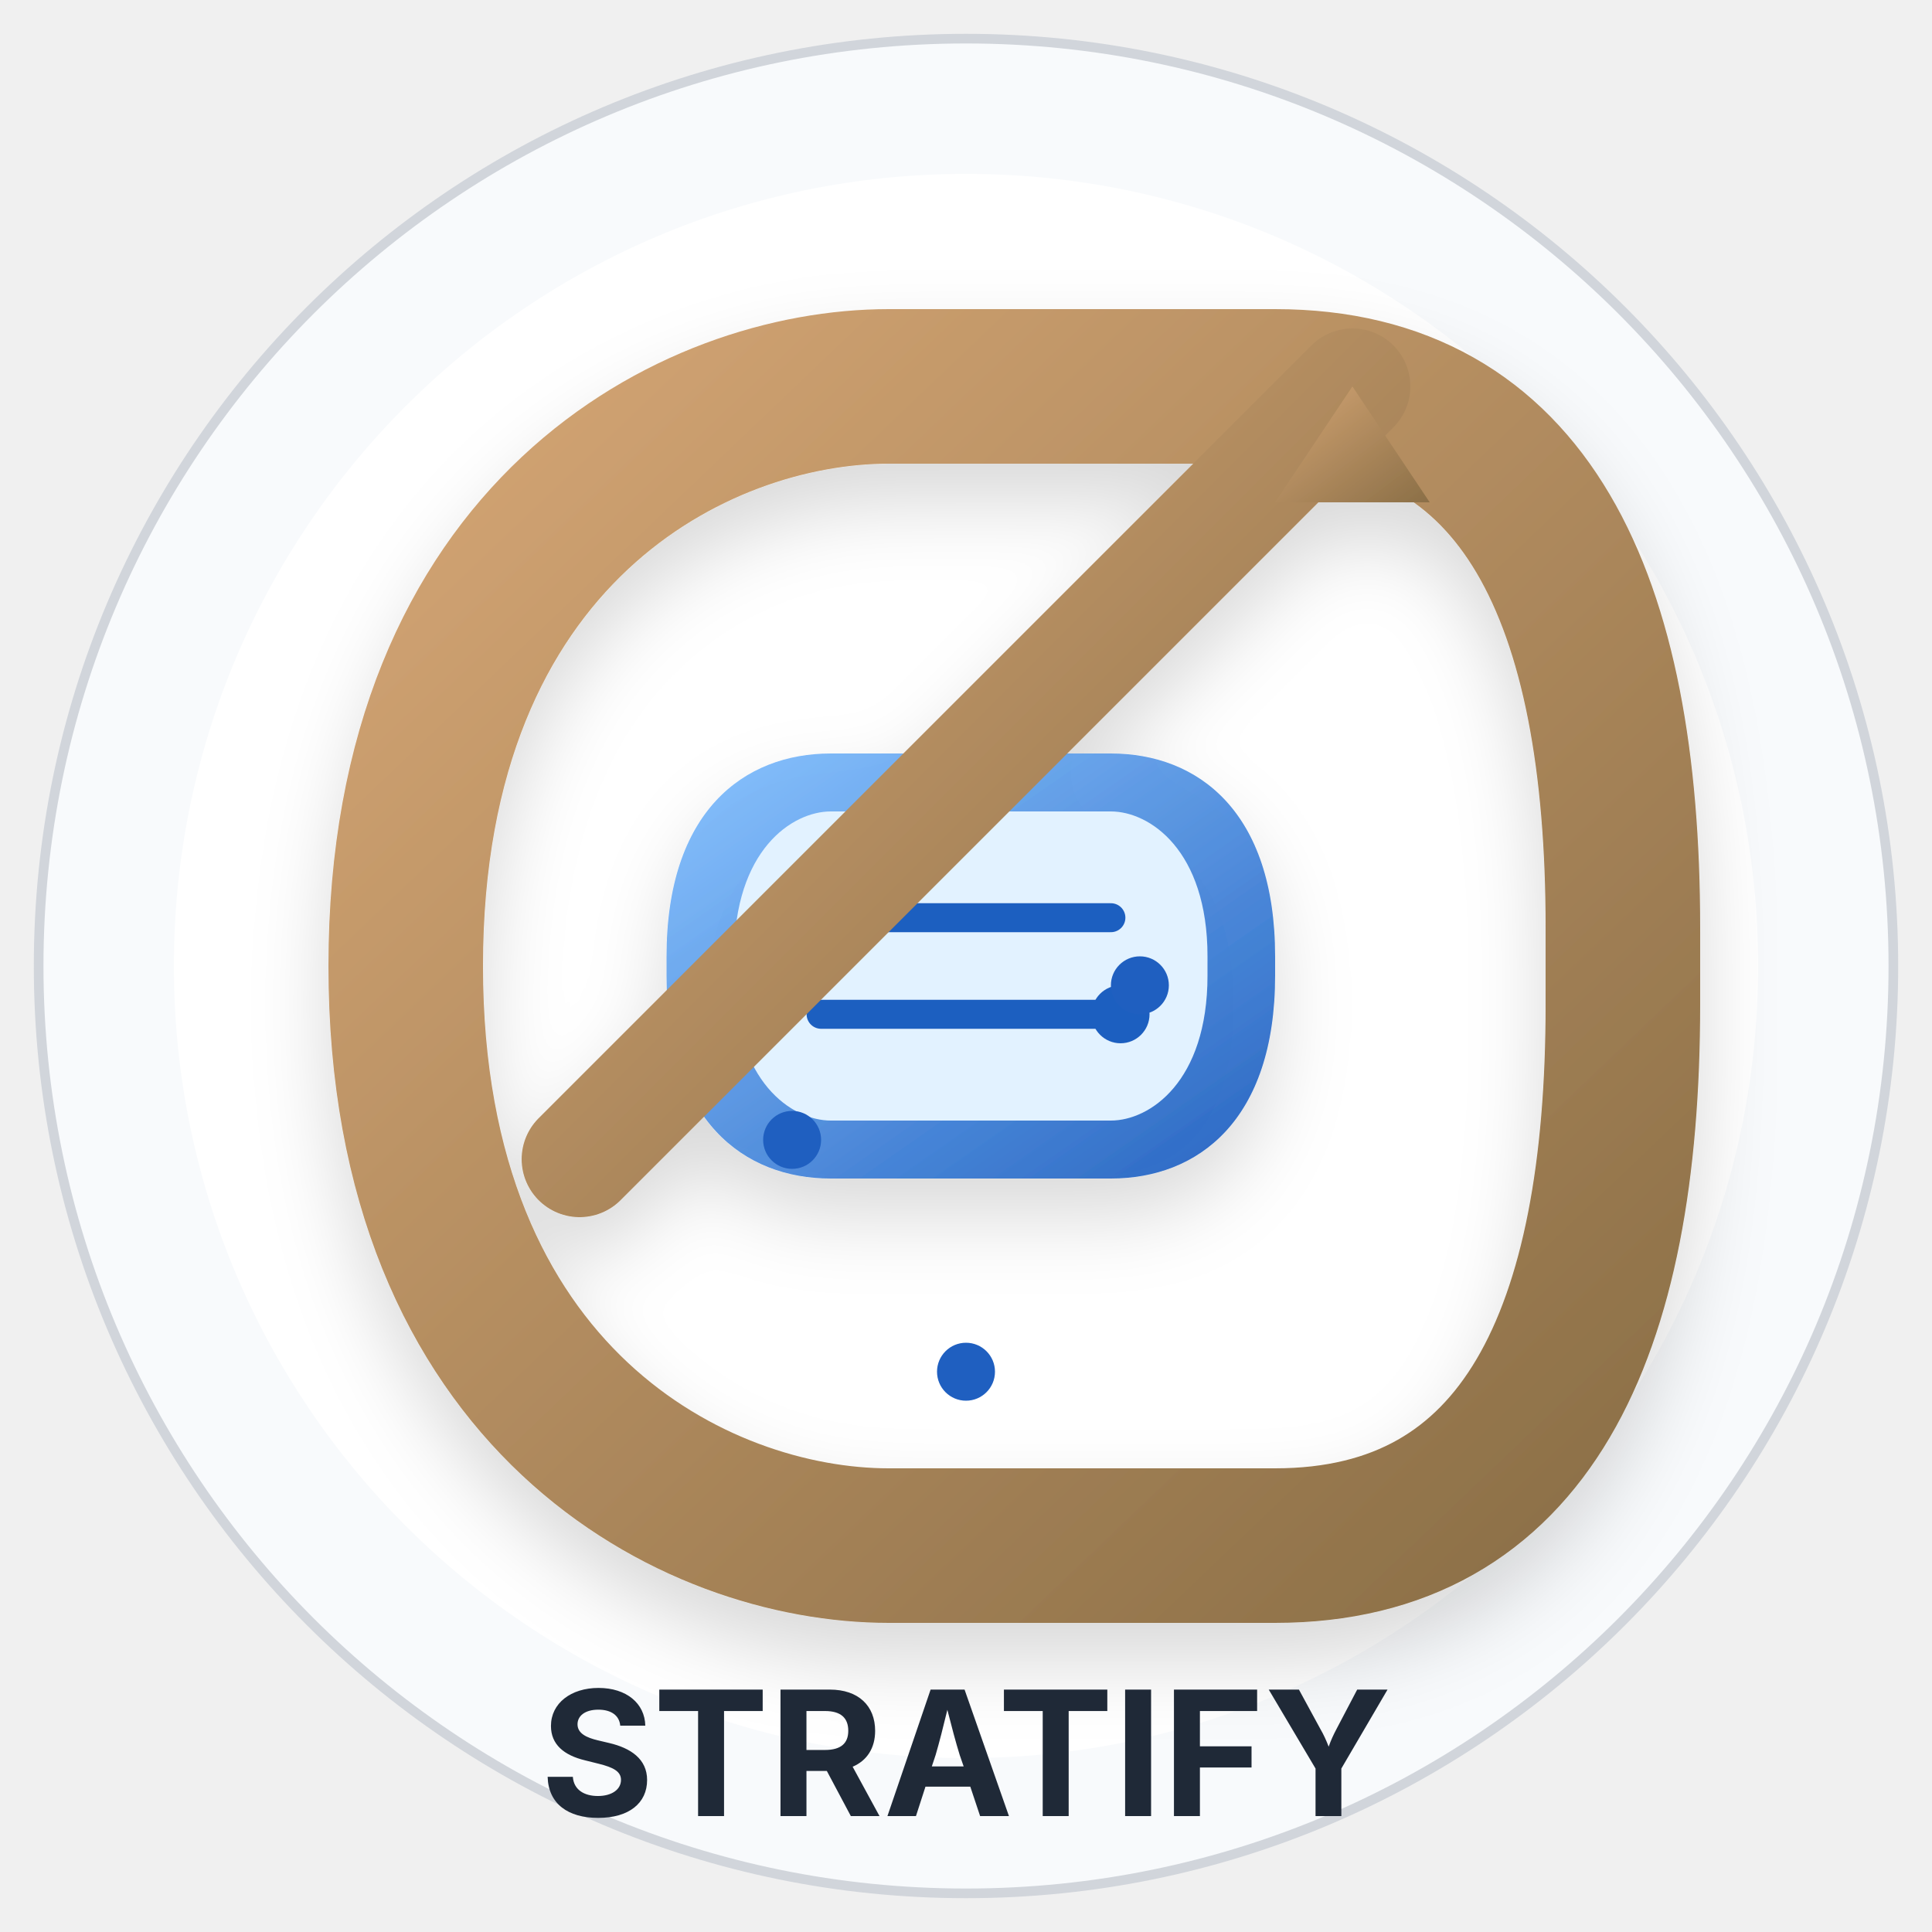
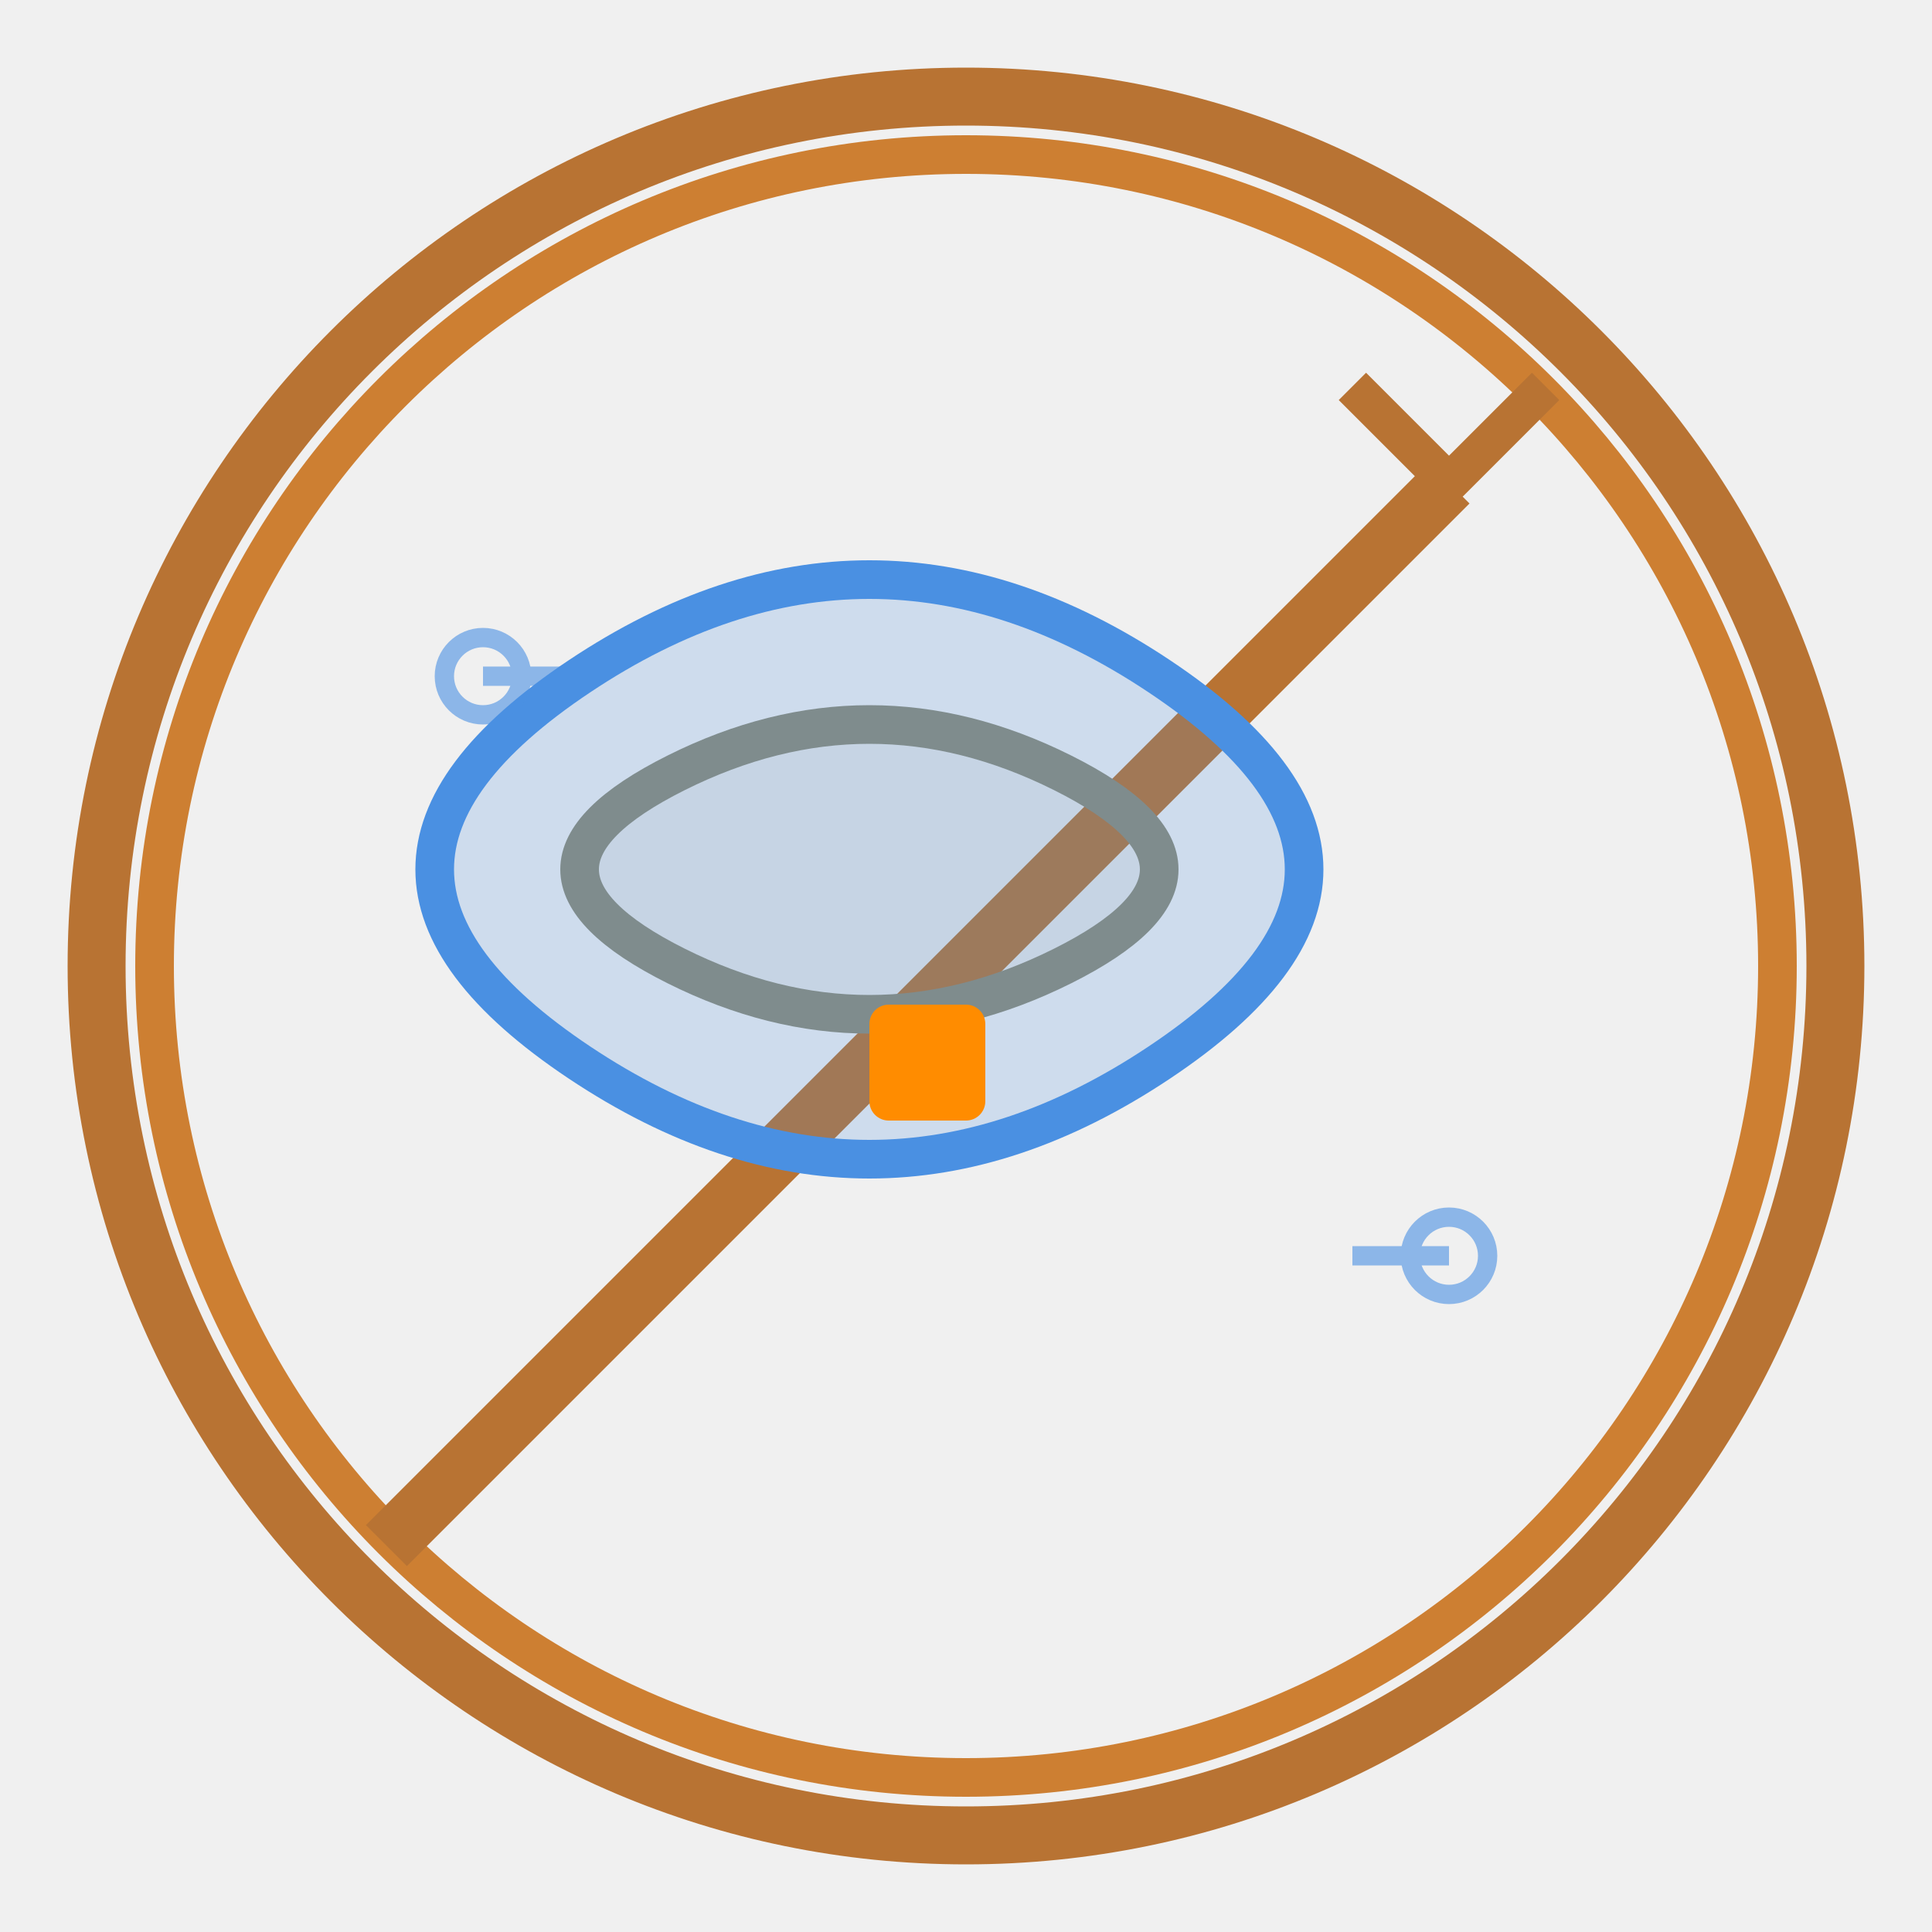
- <svg xmlns="http://www.w3.org/2000/svg" width="200" height="200" viewBox="0 0 200 200">
-   <defs>
-     <linearGradient id="copperGrad" x1="0%" y1="0%" x2="100%" y2="100%">
-       <stop offset="0%" stop-color="#d4a574" />
-       <stop offset="100%" stop-color="#8b6f47" />
-     </linearGradient>
-     <linearGradient id="blueGrad" x1="0%" y1="0%" x2="100%" y2="100%">
-       <stop offset="0%" stop-color="#84c1ff" />
-       <stop offset="100%" stop-color="#1f5fc0" />
-     </linearGradient>
-     <filter id="shadow" x="-50%" y="-50%" width="200%" height="200%">
-       <feDropShadow dx="0" dy="4" stdDeviation="4" flood-color="#000" flood-opacity="0.15" />
-     </filter>
-   </defs>
-   <circle cx="100" cy="100" r="96" fill="#f8fafc" stroke="#d1d5db" stroke-width="1" />
-   <circle cx="100" cy="100" r="82" fill="#ffffff" />
-   <g filter="url(#shadow)">
-     <path d="M 42 100 C 42 55 72 40 92 40 L 132 40 C 158 40 168 62 168 96 L 168 104 C 168 138 158 160 132 160 L 92 160 C 72 160 42 145 42 100 Z" fill="none" stroke="url(#copperGrad)" stroke-width="16" />
-     <path d="M 69 99 C 69 84 77 78 86 78 H 115 C 124 78 132 84 132 99 V 101 C 132 116 124 122 115 122 H 86 C 77 122 69 116 69 101 Z" fill="url(#blueGrad)" opacity="0.95" />
-     <path d="M 76 99 C 76 88 82 84 86 84 H 115 C 119 84 125 88 125 99 V 101 C 125 112 119 116 115 116 H 86 C 82 116 76 112 76 101 Z" fill="#e2f2ff" />
-     <path d="M 85 95 L 115 95" stroke="#1f5fc0" stroke-width="3" stroke-linecap="round" />
-     <path d="M 85 105 L 115 105" stroke="#1f5fc0" stroke-width="3" stroke-linecap="round" />
-     <circle cx="84" cy="95" r="3" fill="#1f5fc0" />
-     <circle cx="116" cy="105" r="3" fill="#1f5fc0" />
-     <path d="M 60 120 L 140 40" stroke="url(#copperGrad)" stroke-width="12" stroke-linecap="round" />
-     <polygon points="140,40 132,52 148,52" fill="url(#copperGrad)" />
+ <svg xmlns="http://www.w3.org/2000/svg" width="200" height="200" viewBox="0 0 100 100">
+   <circle cx="50" cy="50" r="45" fill="none" stroke="#B87333" stroke-width="3" />
+   <circle cx="50" cy="50" r="42" fill="none" stroke="#CD7F32" stroke-width="2" />
+   <g stroke="#B87333" stroke-width="2" fill="#B87333">
+     <line x1="20" y1="80" x2="75" y2="25" stroke-width="3" />
+     <polygon points="75,25 70,30 80,20 75,25 70,20" fill="#B87333" />
  </g>
-   <circle cx="100" cy="142" r="3" fill="#1f5fc0" />
-   <circle cx="118" cy="102" r="3" fill="#1f5fc0" />
-   <circle cx="82" cy="118" r="3" fill="#1f5fc0" />
-   <text x="100" y="188" font-family="Inter, Arial, sans-serif" font-size="18" font-weight="700" fill="#1f2937" text-anchor="middle">STRATIFY</text>
+   <g fill="none" stroke-width="2">
+     <path d="M 30 35 Q 45 25, 60 35 Q 75 45, 60 55 Q 45 65, 30 55 Q 15 45, 30 35" stroke="#4A90E2" fill="rgba(74, 144, 226, 0.2)" />
+     <path d="M 35 40 Q 45 35, 55 40 Q 65 45, 55 50 Q 45 55, 35 50 Q 25 45, 35 40" stroke="#7F8C8D" fill="rgba(127, 140, 141, 0.1)" />
+   </g>
+   <rect x="45" y="52" width="6" height="6" fill="#FF8C00" rx="1" />
+   <g stroke="#4A90E2" stroke-width="1" fill="none" opacity="0.6">
+     <circle cx="25" cy="35" r="2" />
+     <circle cx="75" cy="65" r="2" />
+     <line x1="25" y1="35" x2="30" y2="35" />
+     <line x1="75" y1="65" x2="70" y2="65" />
+   </g>
</svg>
